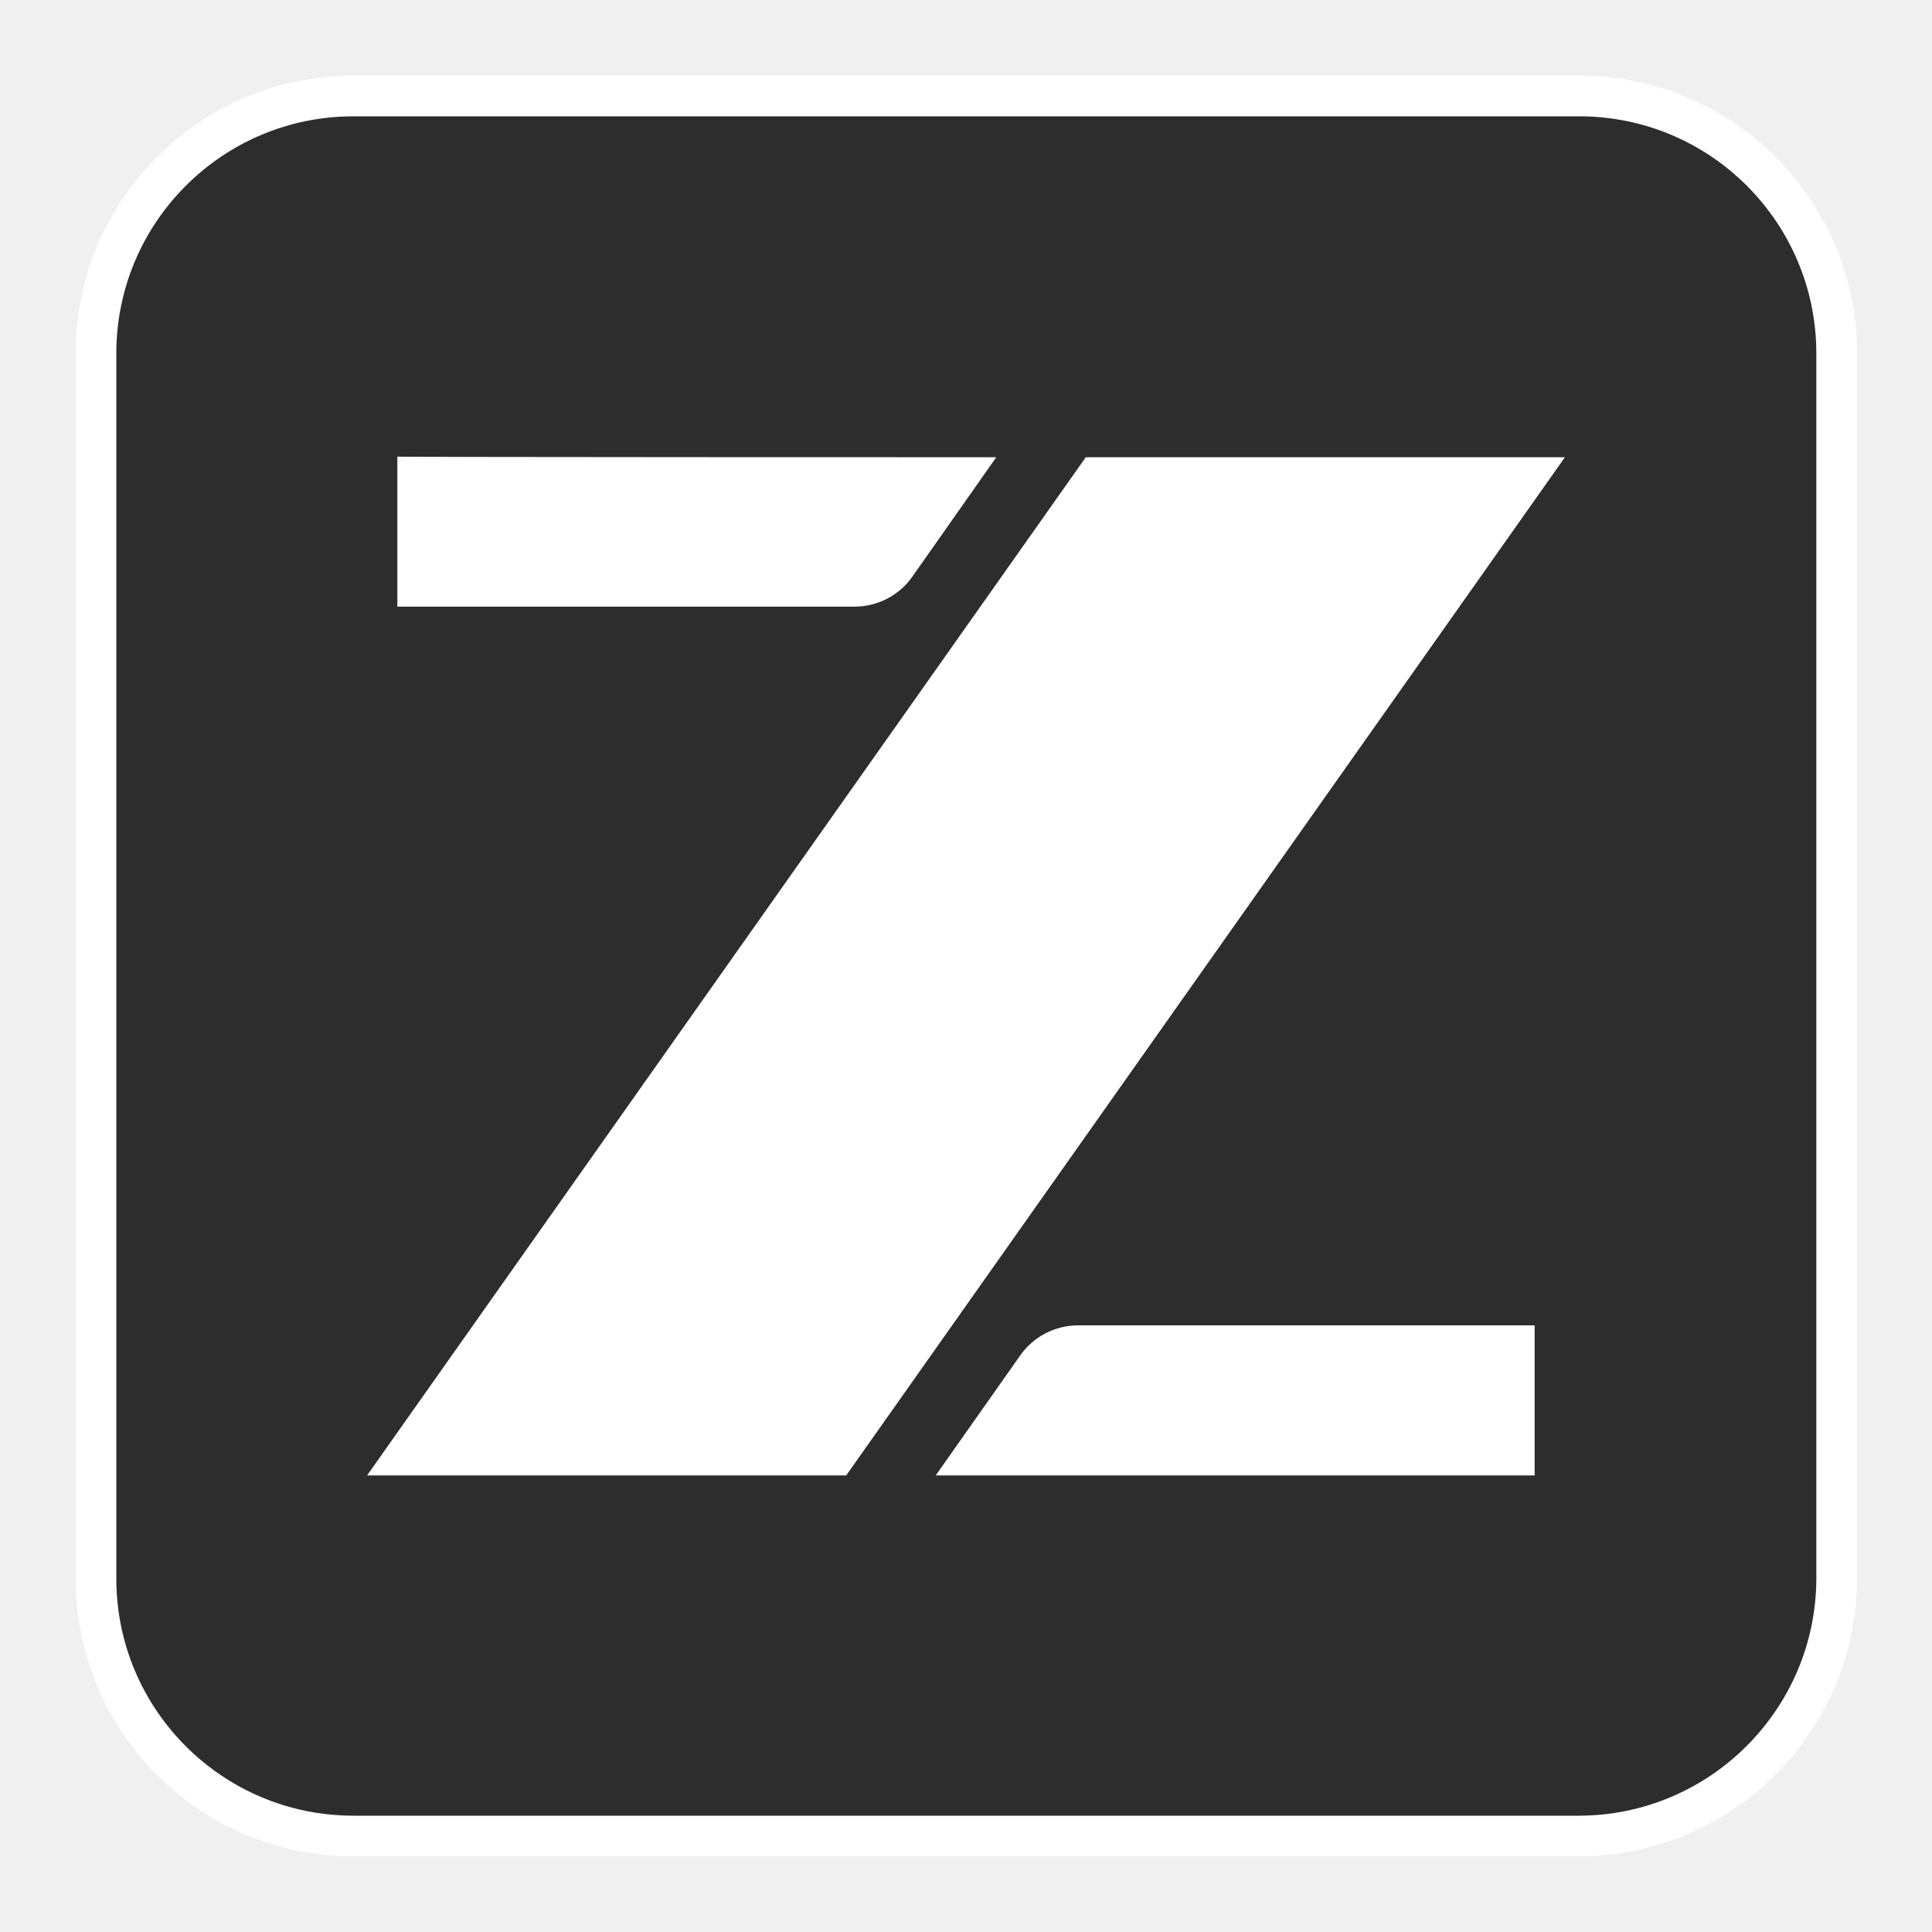
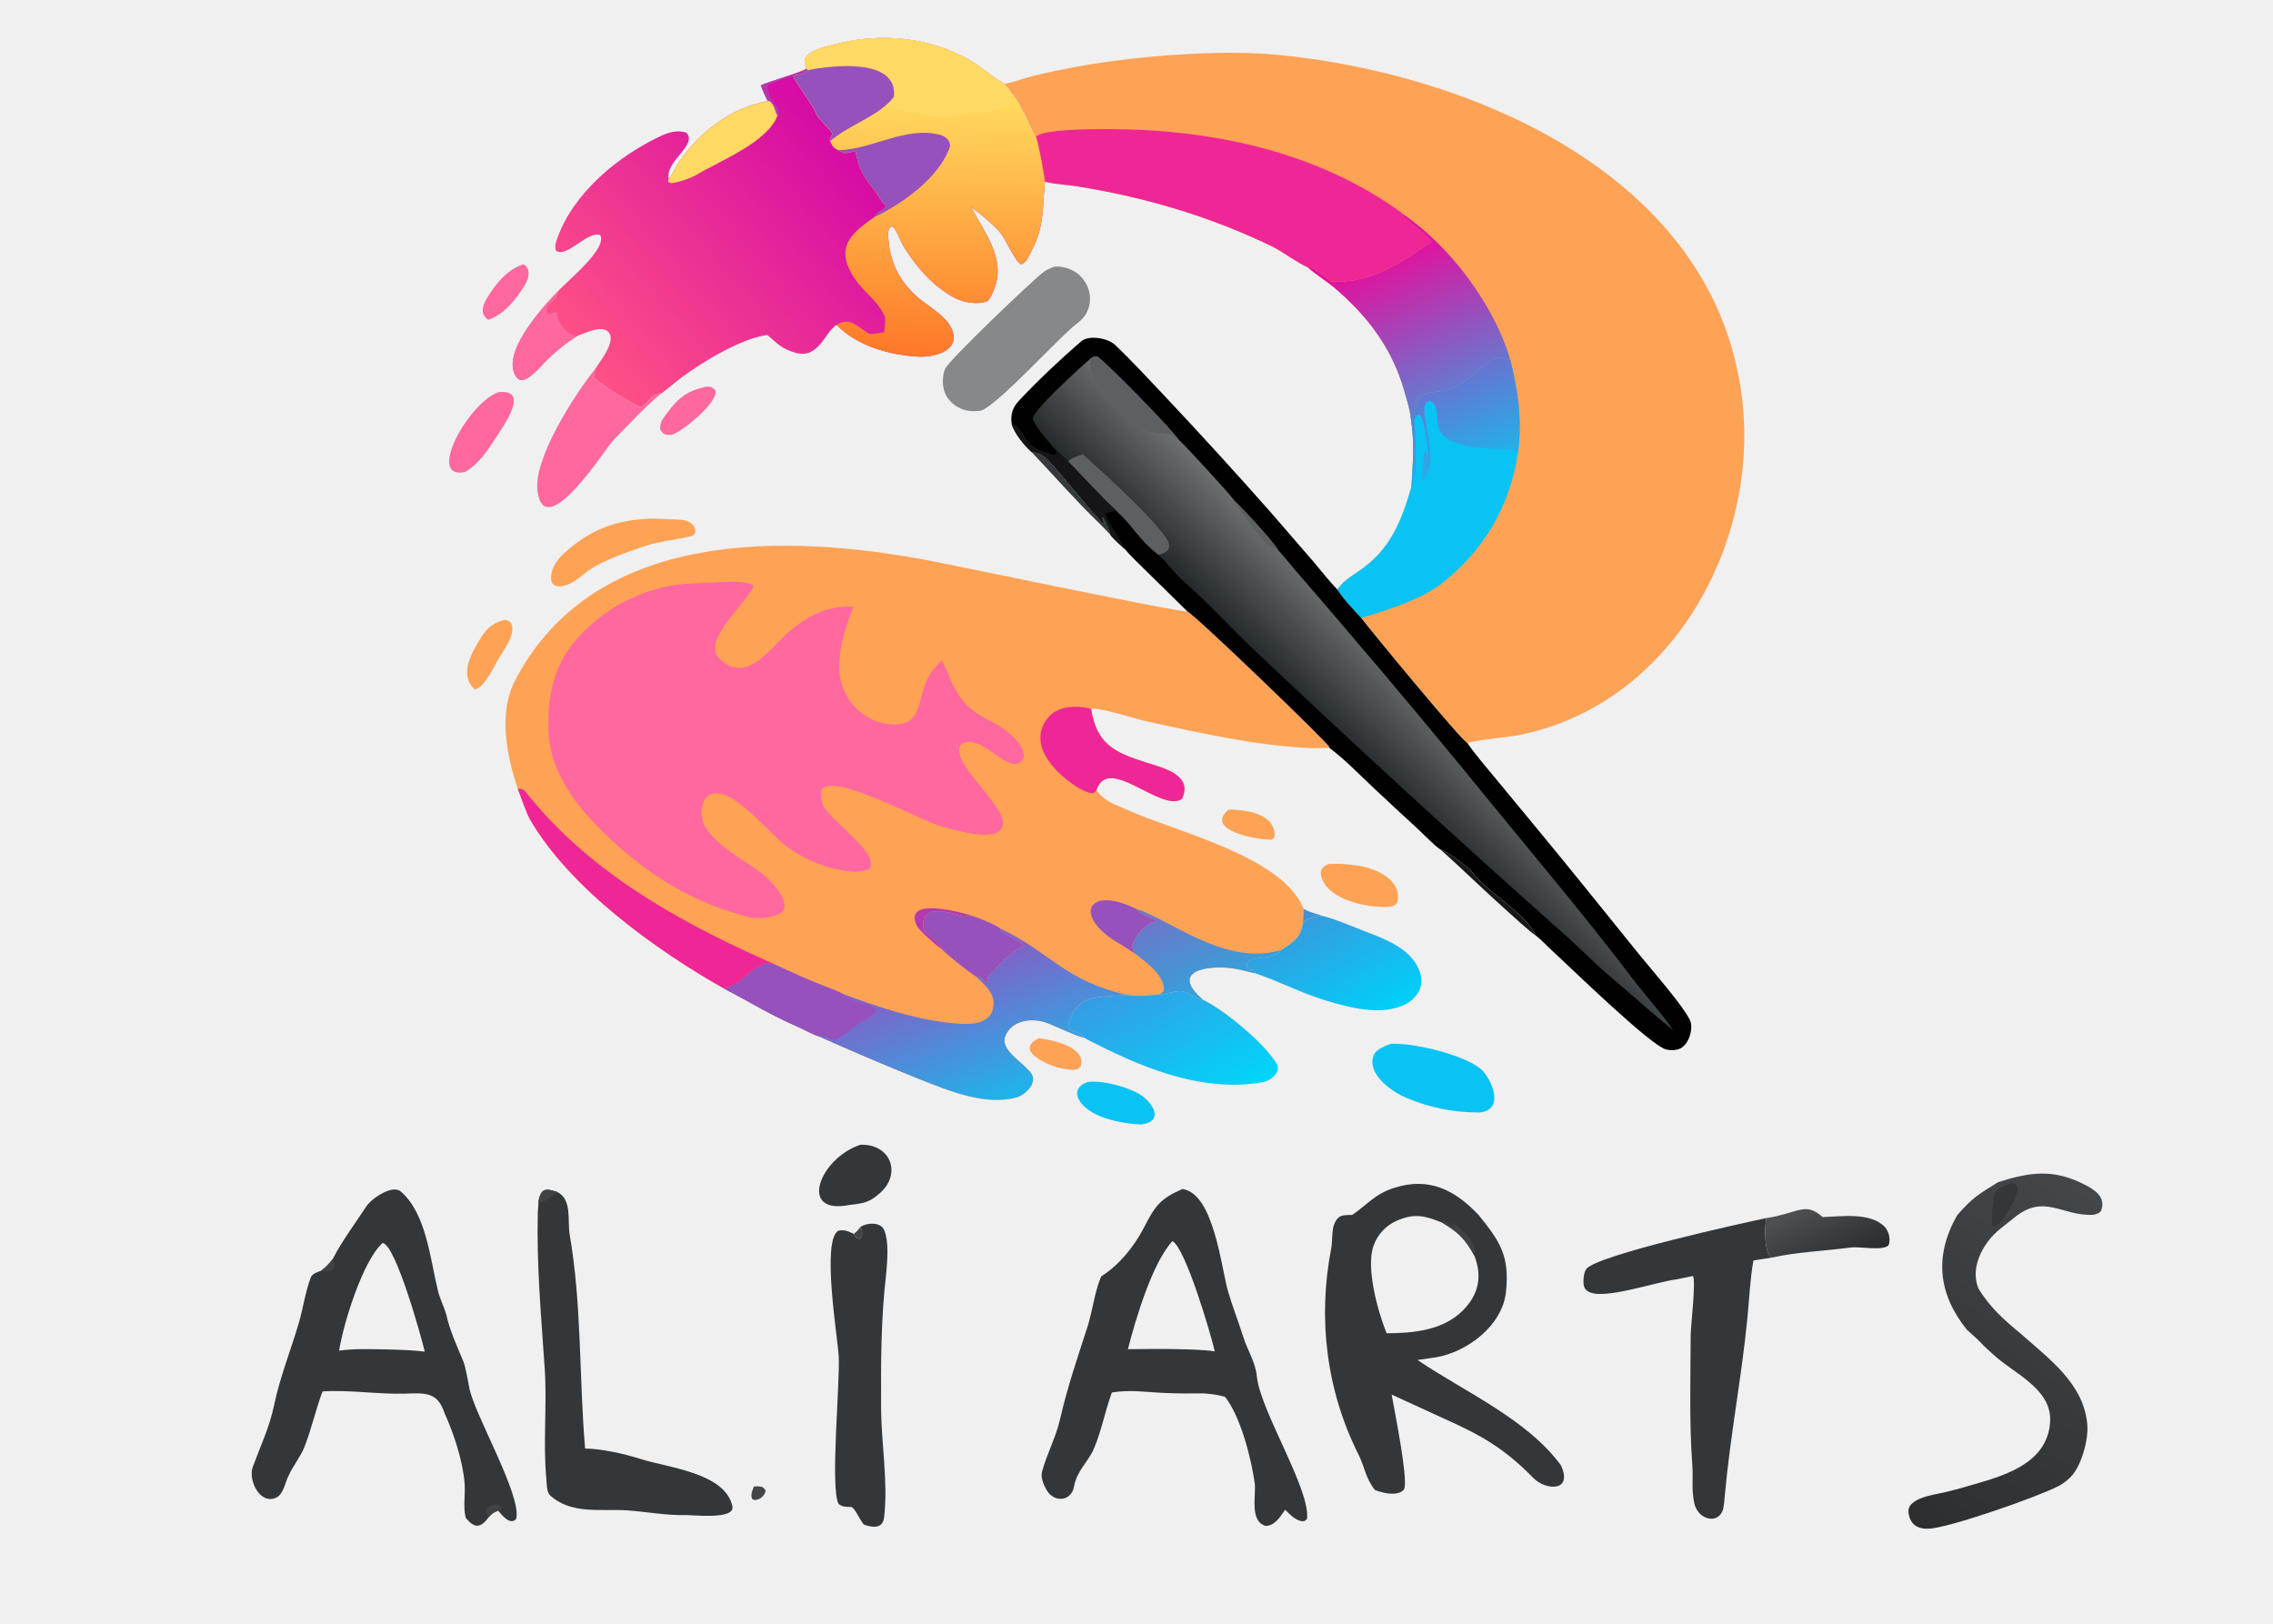
- <svg xmlns="http://www.w3.org/2000/svg" version="1.1" x="0px" y="0px" viewBox="0 0 30 30" style="enable-background:new 0 0 30 30;" xml:space="preserve">
-   <defs>
-     <style type="text/css">
-     .st194{fill:#2D2D2D;stroke:#FFFFFF;stroke-width:0.632;stroke-miterlimit:10;}
-     .st23{fill:#FFFFFF;}
- 
-     .z-breathe {
-       animation: breathe 2.5s ease-in-out infinite;
-     }
- 
-     @keyframes breathe {
-       0%, 100% { opacity: 0.7; }
-       50% { opacity: 1; }
-     }
-   </style>
-   </defs>
-   <g>
-     <path class="st194" d="M24.51,28.51H5.49c-2.21,0-4-1.79-4-4V5.49c0-2.21,1.79-4,4-4h19.03c2.21,0,4,1.79,4,4v19.03     C28.51,26.72,26.72,28.51,24.51,28.51z" />
-     <g class="z-breathe">
-       <path class="st23" d="M15.47,7.1l-1.3,1.85c-0.2,0.29-0.54,0.47-0.9,0.47h-7.1V7.09C6.16,7.1,15.47,7.1,15.47,7.1z" />
-       <polygon class="st23" points="24.3,7.1 13.14,22.91 5.7,22.91 16.86,7.1" />
-       <path class="st23" d="M14.53,22.91l1.31-1.86c0.2-0.29,0.54-0.47,0.9-0.47h7.09v2.33H14.53z" />
+ <svg xmlns="http://www.w3.org/2000/svg" id="svg" version="1.1" viewBox="0 0 300 214.213" width="300" height="214.213">
+   <svg>
+     <defs>
+       <clipPath id="clip-1">
+         <rect x="0" y="0" transform="scale(0.14648,0.14652)" width="2048" height="1462" fill="none" />
+       </clipPath>
+       <linearGradient x1="132.674" y1="144.977" x2="126.353" y2="128.029" gradientUnits="userSpaceOnUse" id="color-1">
+         <stop offset="0" stop-color="#1eb4ea" />
+         <stop offset="1" stop-color="#7f63c8" />
+       </linearGradient>
+       <linearGradient x1="159.149" y1="130.375" x2="154.985" y2="120.377" gradientUnits="userSpaceOnUse" id="color-2">
+         <stop offset="0" stop-color="#379fda" />
+         <stop offset="1" stop-color="#6b78c9" />
+       </linearGradient>
+       <linearGradient x1="192.611" y1="49.18" x2="196.994" y2="60.302" gradientUnits="userSpaceOnUse" id="color-3">
+         <stop offset="0" stop-color="#6972cf" />
+         <stop offset="1" stop-color="#23b0ea" />
+       </linearGradient>
+       <linearGradient x1="183.667" y1="33.72" x2="191.399" y2="51.166" gradientUnits="userSpaceOnUse" id="color-4">
+         <stop offset="0" stop-color="#e2119e" />
+         <stop offset="1" stop-color="#6778d0" />
+       </linearGradient>
+       <linearGradient x1="78.38" y1="49.951" x2="113.347" y2="20.032" gradientUnits="userSpaceOnUse" id="color-5">
+         <stop offset="0" stop-color="#ff5185" />
+         <stop offset="1" stop-color="#d50aa6" />
+       </linearGradient>
+       <linearGradient x1="123.435" y1="46.785" x2="124.025" y2="12.871" gradientUnits="userSpaceOnUse" id="color-6">
+         <stop offset="0" stop-color="#fe7829" />
+         <stop offset="1" stop-color="#ffdb5e" />
+       </linearGradient>
+       <linearGradient x1="176.32" y1="96.696" x2="184.963" y2="88.186" gradientUnits="userSpaceOnUse" id="color-7">
+         <stop offset="0" stop-color="#262b2e" />
+         <stop offset="1" stop-color="#6c6f6f" />
+       </linearGradient>
+       <linearGradient x1="251.001" y1="199.755" x2="278.357" y2="158.757" gradientUnits="userSpaceOnUse" id="color-8">
+         <stop offset="0" stop-color="#2c2e2f" />
+         <stop offset="1" stop-color="#44474a" />
+       </linearGradient>
+       <linearGradient x1="149.377" y1="128.638" x2="159.318" y2="146.562" gradientUnits="userSpaceOnUse" id="color-9">
+         <stop offset="0" stop-color="#379be2" />
+         <stop offset="1" stop-color="#00d5fa" />
+       </linearGradient>
+       <linearGradient x1="172.312" y1="121.294" x2="179.708" y2="135.213" gradientUnits="userSpaceOnUse" id="color-10">
+         <stop offset="0" stop-color="#369cde" />
+         <stop offset="1" stop-color="#00cff9" />
+       </linearGradient>
+       <linearGradient x1="242.681" y1="167.145" x2="238.506" y2="158.418" gradientUnits="userSpaceOnUse" id="color-11">
+         <stop offset="0" stop-color="#292d30" />
+         <stop offset="1" stop-color="#505253" />
+       </linearGradient>
+     </defs>
+     <g clip-path="url(#clip-1)" fill="none" fill-rule="nonzero" stroke="none" stroke-width="1" stroke-linecap="butt" stroke-linejoin="miter" stroke-miterlimit="10" stroke-dasharray="" stroke-dashoffset="0" font-family="none" font-weight="none" font-size="none" text-anchor="none" style="mix-blend-mode: normal">
+       <path d="M68.337,104.087c-1.478,-4.412 -2.614,-10.016 -0.294,-14.413c10.531,-19.962 35.686,-19.293 54.82,-15.655c3.089,0.587 33.254,6.912 33.842,6.663c1.173,0.597 18.524,17.318 18.725,17.874c0.018,0.05 0.031,0.101 0.047,0.152c-0.877,-0.025 -1.761,0.065 -2.654,0.019c-7.291,-0.372 -14.269,-1.962 -21.369,-3.501c-1.519,-0.329 -6.147,-1.859 -7.45,-1.687c0.734,4.634 3.021,5.743 7.221,7.076c2.278,0.723 6.29,1.633 4.771,4.821c-2.77,1.873 -9.721,-5.965 -11.286,-1.145c1.242,1.607 2.418,1.829 4.164,2.623c6.324,2.874 20.408,6.061 23.172,13.014c-0.023,0.603 -0.067,1.3 -0.066,1.895c-0.365,1.805 -0.959,2.272 -2.503,3.303c-0.126,0.084 -0.253,0.167 -0.382,0.247c-1.311,1.623 -4.365,0.464 -4.564,2.056c0.71,1.025 0.999,0.192 1.132,1.012c-0.861,-0.185 -1.676,-0.418 -2.555,-0.58c-3.079,-0.567 -9.104,0.009 -4.302,4.094c-1.005,-0.039 -1.997,-1.23 -3.114,-1.16c-0.923,0.057 -1.724,0.364 -2.663,0.426c-1.963,0.164 -2.259,0.303 -4.327,0.068c-3.637,0.412 -6.618,-0.356 -7.738,4.114c-0.149,0.594 1.718,0.827 2.006,1.381l-0.004,0.116c-0.681,-0.05 -3.667,-1.503 -4.887,-1.935c-1.896,-0.672 -4.61,-0.357 -5.41,1.836c-0.696,1.908 2.751,3.616 3.532,5.021c0.647,1.164 -0.866,2.636 -1.95,2.983c-4.227,1.179 -9.028,-0.87 -12.889,-2.382c-4.465,-1.796 -8.895,-3.678 -13.287,-5.646c-0.889,-0.299 -2.134,-1 -3.032,-1.387c-3.276,-1.411 -6.211,-3.238 -9.357,-4.859c-9.019,-5.081 -20.477,-13.273 -25.779,-22.47c-0.378,-0.655 -1.257,-3.126 -1.569,-3.974z" fill="#fea256" />
+       <path d="M128.868,128.91l0.135,-0.136c0.441,0.146 0.842,0.602 1.199,0.938l0.165,-0.059l0.015,-0.698c0.615,-0.874 3.766,-4.089 4.825,-4.045c-0.139,-0.516 -2.589,-1.59 -3.203,-2.145l0.027,-0.224c6.604,3.13 8.43,6.862 16.669,8.745c-3.637,0.412 -6.618,-0.356 -7.738,4.114c-0.149,0.594 1.718,0.827 2.006,1.381l-0.004,0.116c-0.681,-0.05 -3.667,-1.503 -4.887,-1.935c-1.896,-0.672 -4.61,-0.357 -5.41,1.836c-0.696,1.908 2.751,3.616 3.532,5.021c0.647,1.164 -0.866,2.636 -1.95,2.983c-4.227,1.179 -9.028,-0.87 -12.889,-2.382c-4.465,-1.796 -8.895,-3.678 -13.287,-5.646c-0.889,-0.299 -2.134,-1 -3.032,-1.387c-3.276,-1.411 -6.211,-3.238 -9.357,-4.859c0.289,-0.293 0.156,-0.236 0.555,-0.338c1.382,-0.352 2.529,-2.003 3.978,-2.716l0.1,-0.049c0.759,-0.373 0.974,-0.321 1.808,-0.203c2.275,1.071 4.519,2.093 6.87,2.992c0.739,0.283 1.646,0.619 2.332,0.995c4.932,1.813 10.021,3.541 15.305,3.891c1.952,0.129 4.46,-0.059 4.514,-2.677c0.03,-1.465 -1.301,-2.57 -2.281,-3.516z" fill="url(#color-1)" />
+       <path d="M95.685,130.53c0.289,-0.293 0.156,-0.236 0.555,-0.338c1.382,-0.352 2.529,-2.003 3.978,-2.716l0.1,-0.049c0.759,-0.373 0.974,-0.321 1.808,-0.203c2.275,1.071 4.519,2.093 6.87,2.992c0.739,0.283 1.646,0.619 2.332,0.995c0.559,1.076 3.113,1.125 4.234,1.87l0.139,0.306c-0.306,0.715 -1.462,1.117 -2.115,1.526c-1.131,0.71 -2.232,1.844 -3.43,2.388c-0.925,-0.269 -1.328,-0.779 -2.084,-0.526c-0.889,-0.299 -2.134,-1 -3.032,-1.387c-3.276,-1.411 -6.211,-3.238 -9.357,-4.859z" fill="#9751bc" />
+       <path d="M68.337,104.087c0.561,0.025 0.773,0.076 1.133,0.531c7.958,10.033 19.147,16.48 30.637,21.686c0.656,0.297 1.384,0.593 2.019,0.921c-0.835,-0.118 -1.05,-0.17 -1.808,0.203l-0.1,0.049c-1.449,0.712 -2.596,2.363 -3.978,2.716c-0.399,0.102 -0.266,0.045 -0.555,0.338c-9.019,-5.081 -20.477,-13.273 -25.779,-22.47c-0.378,-0.655 -1.257,-3.126 -1.569,-3.974z" fill="#ef2695" />
+       <path d="M144.708,104.29l-0.342,0.355c-0.55,0.139 -1.536,-0.38 -2.013,-0.667c-2.81,-1.698 -6.688,-5.434 -4.281,-8.943c1.339,-1.951 3.848,-1.979 5.93,-1.498c0.734,4.634 3.021,5.743 7.221,7.076c2.278,0.723 6.29,1.633 4.771,4.821c-2.77,1.873 -9.721,-5.965 -11.286,-1.145z" fill="#ef2695" />
+       <path d="M149.944,119.939l0.168,0.054c1.279,0.417 2.996,1.344 4.217,1.981c4.494,2.342 9.568,4.981 14.763,3.399c-1.311,1.623 -4.365,0.464 -4.564,2.056c0.71,1.025 0.999,0.192 1.132,1.012c-0.861,-0.185 -1.676,-0.418 -2.555,-0.58c-3.079,-0.567 -9.104,0.009 -4.302,4.094c-1.005,-0.039 -1.997,-1.23 -3.114,-1.16c-0.923,0.057 -1.724,0.364 -2.663,0.426c0.325,-0.168 0.309,-0.156 0.558,-0.423c0.354,-1.909 -2.438,-3.957 -3.791,-4.949c-0.431,-0.953 -0.467,-1.103 0.051,-2.009c0.688,-1.207 1.513,-1.89 2.791,-2.333c-0.763,-0.365 -2.323,-0.936 -2.691,-1.566z" fill="url(#color-2)" />
+       <path d="M124.323,125.277c-0.254,-0.976 -1.674,-1.528 -2.422,-2.558c-0.72,-4.45 4.888,-1.432 6.505,-1.811c0.687,0.179 3.185,1.219 3.624,1.635l-0.027,0.224c0.613,0.555 3.064,1.629 3.203,2.145c-1.058,-0.045 -4.21,3.171 -4.825,4.045l-0.015,0.698l-0.165,0.059c-0.357,-0.336 -0.758,-0.792 -1.199,-0.938l-0.135,0.136c-0.915,-0.56 -3.813,-2.843 -4.545,-3.634z" fill="#9751bc" />
+       <path d="M149.793,125.848c-0.669,-0.425 -1.512,-1.018 -2.172,-1.4c-5.996,-3.466 -4.198,-7.708 2.323,-4.509c0.368,0.63 1.928,1.201 2.691,1.566c-1.277,0.444 -2.102,1.126 -2.791,2.333c-0.519,0.906 -0.482,1.056 -0.051,2.009z" fill="#9751bc" />
+       <path d="M124.323,125.277c-0.686,-0.443 -3.018,-2.493 -3.306,-3.086c-1.96,-4.038 6.356,-1.673 7.389,-1.283c-1.617,0.379 -7.225,-2.639 -6.505,1.811c0.748,1.03 2.168,1.582 2.422,2.558z" fill="#b438b0" />
+       <path d="M94.573,76.859c1.092,-0.082 4.097,-0.251 4.854,0.41c-0.033,1.454 -6.898,7.131 -4.594,9.522c3.727,3.868 6.957,-1.525 9.594,-3.678c2.391,-1.952 5.035,-3.26 8.188,-3.02c-0.998,2.768 -1.725,4.551 -1.848,7.671c-0.162,4.131 3.008,7.759 7.212,7.838c3.711,0.069 3.138,-3.163 4.274,-5.672c0.556,-1.229 1.129,-1.824 2.078,-2.803c1.894,4.115 2.102,5.924 6.588,8.14c1.523,0.752 4.281,2.706 4.223,4.636c-1.523,3.379 -5.674,-3.704 -8.365,-1.599c-1.425,2.318 5.81,7.847 5.614,10.462c-0.338,2.729 -6.378,0.713 -7.907,0.361c-2.537,-0.584 -13.959,-6.98 -15.952,-5.07c-0.354,0.703 -0.12,1.446 0.062,2.19c1.142,2.219 7.65,6.425 6.14,8.421c-1.07,0.537 -2.553,0.372 -3.696,0.175c-2.698,-0.489 -5.239,-1.618 -7.411,-3.291c-2.432,-1.852 -7.926,-9.029 -10.522,-6.226c-2.616,4.668 5.127,7.916 7.827,10.24c1.238,1.066 4.313,4.485 1.381,5.249c-1.151,0.341 -2.458,0.48 -3.64,0.177c-6.714,-1.72 -12.35,-5.029 -17.473,-9.679c-4.406,-3.998 -8.677,-8.868 -8.818,-15.153c-0.102,-4.556 0.791,-8.604 3.921,-12.022c3.362,-3.725 7.902,-6.179 12.859,-6.952c1.432,-0.209 3.902,-0.26 5.411,-0.328z" fill="#fe689f" />
+       <path d="M132.593,11.073l0.149,-0.028c1.003,-0.195 2.619,-0.793 3.84,-1.086c3.31,-0.789 6.657,-1.413 10.03,-1.87c6.507,-0.901 15.378,-1.48 21.907,-0.862c24.974,2.363 56.123,15.253 61.033,42.904c3.7,20.071 -8.336,42.886 -29.237,46.906c-1.308,0.249 -5.815,0.664 -6.628,1.031c-0.721,-0.225 -12.664,-14.722 -14.035,-16.519c-1.053,-1.129 -2.326,-2.456 -3.148,-3.748c0.889,-1.312 2.194,-1.928 3.464,-2.875c3.712,-2.768 5.087,-6.422 6.324,-10.696c0.207,-3.434 0.431,-5.802 -0.126,-9.311c-0.125,-0.99 -0.536,-2.298 -0.807,-3.261c-1.575,-5.608 -4.793,-9.883 -9.174,-13.626c-1.132,-0.968 -2.413,-1.712 -3.516,-2.683l-0.127,-0.114c-0.935,-0.316 -3.381,-2.093 -4.516,-2.648c-8.153,-3.983 -16.894,-6.566 -25.847,-7.995c-1.407,-0.225 -2.789,-0.256 -4.111,-0.577l-0.151,-0.038c-0.138,-1.107 -0.841,-5.095 -1.193,-5.937c-0.879,-1.707 -2.04,-4.645 -3.37,-6.026c-0.124,-0.24 -0.562,-0.711 -0.76,-0.94z" fill="#fea256" />
+       <path d="M136.723,18.04c0.982,-0.961 6.97,-1.001 9.434,-0.999c13.65,0.008 27.556,2.873 38.813,11.022c0.029,0.044 0.059,0.088 0.088,0.132l-0.06,0.244c1.271,1.063 2.903,2.264 3.973,3.47c-4.15,2.716 -7.942,5.568 -13.293,5.234c-0.841,-0.634 -2.183,-1.871 -3.136,-1.909c-0.935,-0.316 -3.381,-2.093 -4.516,-2.648c-8.153,-3.983 -16.894,-6.566 -25.847,-7.995c-1.407,-0.225 -2.789,-0.256 -4.111,-0.577l-0.151,-0.038c-0.138,-1.107 -0.841,-5.095 -1.193,-5.937z" fill="#ef2695" />
+       <path d="M186.166,54.918c0.687,-0.639 0.882,-1.586 1.116,-2.465c1.223,-0.941 2.628,-0.558 4.299,-1.163c2.285,-0.827 4.673,-4.132 6.712,-4.123c0.425,0.224 0.448,0.232 0.93,0.311l0.113,0.018c0.995,4.072 1.57,7.88 1.037,12.099c-1.028,7.053 -4.34,12.846 -9.98,17.33c-2.728,2.169 -7.443,3.657 -10.742,4.624c-1.053,-1.129 -2.326,-2.456 -3.148,-3.748c0.889,-1.312 2.194,-1.928 3.464,-2.875c3.712,-2.768 5.087,-6.422 6.324,-10.696c0.207,-3.434 0.431,-5.802 -0.126,-9.311z" fill="#08c3f4" />
+       <path d="M186.166,54.918c0.687,-0.639 0.882,-1.586 1.116,-2.465c1.223,-0.941 2.628,-0.558 4.299,-1.163c2.285,-0.827 4.673,-4.132 6.712,-4.123c0.425,0.224 0.448,0.232 0.93,0.311l0.113,0.018c0.995,4.072 1.57,7.88 1.037,12.099c-2.675,-0.684 -8.062,0.103 -10.122,-2.409c-1.011,-1.23 0.004,-3.69 -1.521,-4.284c-0.516,0.205 -0.333,0.078 -0.671,0.53c-0.488,2.1 2.172,7.825 -0.46,10.153c0.091,-1.288 0.308,-2.492 0.391,-3.905l0.146,-0.121l0.261,0.473l0.07,0.018c0.098,-0.66 -0.476,-4.431 -0.957,-5.176l-0.309,-0.148c-0.328,0.199 -0.366,0.317 -0.564,0.641c0.154,1.515 0.582,7.934 -0.347,8.863c0.207,-3.434 0.431,-5.802 -0.126,-9.311z" fill="url(#color-3)" />
+       <path d="M188.971,31.909c-1.069,-1.207 -2.701,-2.408 -3.973,-3.47l0.06,-0.244c6.255,4.166 12.177,12.039 14.278,19.301l-0.113,-0.018c-0.482,-0.079 -0.505,-0.087 -0.93,-0.311c-2.039,-0.009 -4.427,3.296 -6.712,4.123c-1.671,0.604 -3.076,0.221 -4.299,1.163c-0.234,0.879 -0.429,1.826 -1.116,2.465c-0.125,-0.99 -0.536,-2.298 -0.807,-3.261c-1.575,-5.608 -4.793,-9.883 -9.174,-13.626c-1.132,-0.968 -2.413,-1.712 -3.516,-2.683l-0.127,-0.114c0.954,0.037 2.295,1.274 3.136,1.909c5.351,0.334 9.144,-2.518 13.293,-5.234z" fill="url(#color-4)" />
+       <path d="M106.436,9.054c-0.167,-0.541 -0.308,-0.797 -0.168,-1.339c0.761,-1.223 2.779,-1.572 4.098,-1.914c5.928,-1.535 12.512,-0.893 17.817,2.252c1.576,0.934 2.591,2.015 4.41,3.02c0.198,0.229 0.636,0.701 0.76,0.94c1.33,1.381 2.491,4.32 3.37,6.026c0.352,0.842 1.055,4.83 1.193,5.937l-0.01,0.095c-0.31,3.25 -0.08,5.873 -1.723,8.927c-0.343,0.638 -0.655,1.609 -1.379,1.884c-0.782,-0.251 -2.082,-3.377 -2.801,-4.2c-1.059,-1.212 -2.537,-2.401 -3.814,-3.367c1.705,3.4 4.487,6.667 3.123,10.542c-0.186,0.528 -0.651,1.787 -1.152,1.949c-1.211,0.392 -2.867,0.123 -3.947,-0.403c-2.803,-1.366 -5.147,-4.008 -6.789,-6.617c-0.462,-0.735 -0.796,-1.665 -1.23,-2.417c-0.207,-0.359 -0.269,-0.399 -0.58,-0.499c-0.352,0.378 -0.426,0.62 -0.388,1.217c0.134,3.233 1.306,5.801 3.706,7.987c1.593,1.451 4.797,2.982 4.933,5.351c0.123,2.147 -3.05,2.724 -4.566,2.646c-3.885,-0.199 -8.116,-1.391 -10.882,-4.192c-1.536,0.906 -2.337,4.483 -5.319,3.704c-1.826,-0.477 -2.444,-1.2 -3.819,-2.378c-3.471,0.466 -8.448,3.495 -11.267,5.563c-0.624,0.458 -2.325,1.898 -2.739,2.156c-1.257,-0.052 -1.575,1.206 -2.65,1.826c-0.766,-0.12 -5.746,-3.27 -6.297,-3.968l0.266,-1.146c0.602,-0.902 2.403,-3.224 1.939,-4.436c-0.618,-1.615 -3.288,-0.236 -4.354,0.135c-1.494,0.951 -2.877,2.064 -4.126,3.32c-0.828,0.832 -2.881,3.408 -3.844,2.168c-2.395,-3.085 3.75,-9.67 5.453,-11.384c1.183,-1.359 6.525,-5.596 5.565,-7.416c-1.737,-0.577 -4.337,3.029 -5.838,2.084c-0.235,-0.519 -0.002,-1.207 0.187,-1.726c2.194,-6.023 8.085,-10.861 13.767,-13.494c0.979,-0.454 2.206,-0.75 3.238,-0.377c1.58,1.585 -2.838,3.781 -2.32,6.097c0.561,-0.632 0.912,-1.625 1.419,-2.336c2.86,-4.016 6.769,-7.036 11.664,-7.926c-0.42,-0.798 -0.606,-1.236 -0.921,-2.084c1.113,-0.531 5.605,-1.771 6.017,-2.203z" fill="url(#color-5)" />
+       <path d="M106.436,9.054c-0.167,-0.541 -0.308,-0.797 -0.168,-1.339c0.761,-1.223 2.779,-1.572 4.098,-1.914c5.928,-1.535 12.512,-0.893 17.817,2.252c1.576,0.934 2.591,2.015 4.41,3.02c0.198,0.229 0.636,0.701 0.76,0.94c1.33,1.381 2.491,4.32 3.37,6.026c0.352,0.842 1.055,4.83 1.193,5.937l-0.01,0.095c-0.31,3.25 -0.08,5.873 -1.723,8.927c-0.343,0.638 -0.655,1.609 -1.379,1.884c-0.782,-0.251 -2.082,-3.377 -2.801,-4.2c-1.059,-1.212 -2.537,-2.401 -3.814,-3.367c1.705,3.4 4.487,6.667 3.123,10.542c-0.186,0.528 -0.651,1.787 -1.152,1.949c-1.211,0.392 -2.867,0.123 -3.947,-0.403c-2.803,-1.366 -5.147,-4.008 -6.789,-6.617c-0.462,-0.735 -0.796,-1.665 -1.23,-2.417c-0.207,-0.359 -0.269,-0.399 -0.58,-0.499c-0.352,0.378 -0.426,0.62 -0.388,1.217c0.134,3.233 1.306,5.801 3.706,7.987c1.593,1.451 4.797,2.982 4.933,5.351c0.123,2.147 -3.05,2.724 -4.566,2.646c-3.885,-0.199 -8.116,-1.391 -10.882,-4.192c1.839,-1.13 2.684,0.247 4.319,1.198c0.585,-0.025 1.36,-0.132 1.96,-0.199c0.046,-0.38 0.211,-1.638 0.117,-1.97c-0.667,-1.922 -2.631,-3.196 -3.832,-4.901c-2.81,-3.989 -1.097,-5.956 2.408,-8.345c0.514,-0.963 1.429,-0.813 1.538,-1.532c-0.818,-0.63 -0.85,-1.205 -1.427,-1.905c-1.594,-1.936 -2.08,-2.86 -2.615,-5.293c-0.255,0.074 -0.512,0.143 -0.77,0.207c-0.77,0.184 -0.875,0.039 -1.467,-0.317c-0.653,-0.273 -0.804,-0.586 -1.086,-1.195c-0.066,-0.384 0.134,-0.596 0.351,-0.938c-0.524,-0.895 -1.936,-1.996 -2.222,-2.782c-0.38,-1.045 -2.812,-4.178 -3.009,-4.892c0.889,-0.284 1.405,-0.181 1.909,-0.747z" fill="url(#color-6)" />
+       <path d="M106.436,9.054c-0.167,-0.541 -0.308,-0.797 -0.168,-1.339c0.761,-1.223 2.779,-1.572 4.098,-1.914c5.928,-1.535 12.512,-0.893 17.817,2.252c1.576,0.934 2.591,2.015 4.41,3.02c0.198,0.229 0.636,0.701 0.76,0.94c0.157,0.466 0.357,0.819 0.058,1.291c-1.016,1.603 -4.145,1.453 -5.785,1.642c-1.29,0.149 -2.09,0.404 -3.333,0.564c-2.042,-0.191 -4.871,-0.865 -6.877,-1.307l0.002,-0.268l0.09,-0.077c0.267,-0.231 0.362,-0.285 0.526,-0.605l-0.049,-0.486c-1.934,2.562 -5.666,3.544 -8.426,5.857c-0.066,-0.384 0.134,-0.596 0.351,-0.938c-0.524,-0.895 -1.936,-1.996 -2.222,-2.782c-0.38,-1.045 -2.812,-4.178 -3.009,-4.892c0.889,-0.284 1.405,-0.181 1.909,-0.747z" fill="#fed964" />
+       <path d="M106.589,9.266c3.09,-0.628 11.935,-1.721 11.398,3.502c-1.934,2.562 -5.666,3.544 -8.426,5.857c-0.066,-0.384 0.134,-0.596 0.351,-0.938c-0.524,-0.895 -1.936,-1.996 -2.222,-2.782c-0.38,-1.045 -2.812,-4.178 -3.009,-4.892c0.889,-0.284 1.405,-0.181 1.909,-0.747z" fill="#9751bc" />
+       <path d="M110.646,19.819c4.453,-0.067 9.041,-3.297 13.575,-1.978c0.556,0.162 1.264,0.751 1.165,1.48c-1.328,4.058 -6.308,7.599 -9.999,9.338c0.514,-0.963 1.429,-0.813 1.538,-1.532c-0.818,-0.63 -0.85,-1.205 -1.427,-1.905c-1.594,-1.936 -2.08,-2.86 -2.615,-5.293c-0.255,0.074 -0.512,0.143 -0.77,0.207c-0.77,0.184 -0.875,0.039 -1.467,-0.317z" fill="#9751bc" />
+       <path d="M101.34,13.341l0.172,-0.051c0.865,0.575 0.75,1.496 1.113,1.936c-1.26,3.533 -7.618,5.991 -10.751,7.873c-0.727,0.437 -2.471,1.035 -3.329,1.069l-0.334,-0.144c-0.017,-0.273 -0.056,-0.208 0.047,-0.421c0.561,-0.632 0.912,-1.625 1.419,-2.336c2.86,-4.016 6.769,-7.036 11.664,-7.926z" fill="#fed964" />
+       <path d="M73.659,38.435c-0.092,1.57 -1.926,1.405 -1.426,3.011c0.816,0.04 0.754,-0.405 1.277,-0.139c0.03,1.212 1.437,3.076 2.666,3.025c-1.494,0.951 -2.877,2.064 -4.126,3.32c-0.828,0.832 -2.881,3.408 -3.844,2.168c-2.395,-3.085 3.75,-9.67 5.453,-11.384z" fill="#fe689f" />
+       <path d="M106.436,9.054l0.152,0.212c-0.505,0.566 -1.02,0.463 -1.909,0.747c-0.961,0.312 -2.496,0.757 -3.35,1.204c-0.092,2.258 1.719,2.526 1.411,3.983l-0.115,0.026c-0.363,-0.439 -0.248,-1.361 -1.113,-1.936l-0.172,0.051c-0.42,-0.798 -0.606,-1.236 -0.921,-2.084c1.113,-0.531 5.605,-1.771 6.017,-2.203z" fill="#b438b0" />
+       <path d="M133.528,55.99c-0.167,-1.246 0.077,-2.177 0.967,-3.122c2.555,-2.713 5.38,-5.384 8.2,-7.817c1.006,-0.868 3.506,-0.452 4.463,0.456c2.228,2.112 4.315,4.387 6.428,6.617c4.83,5.126 9.576,10.33 14.237,15.609l5.556,6.421c1.017,1.196 2.039,2.535 3.125,3.646c0.822,1.292 2.095,2.618 3.148,3.748c1.371,1.797 13.314,16.294 14.035,16.519l0.076,0.115c0.828,1.235 2.314,2.958 3.287,4.141l5.761,6.969c4.575,5.505 9.021,11.116 13.537,16.669c1.632,2.007 5.684,6.631 6.667,8.599c0.249,0.496 0.236,1.063 0.146,1.6c-0.123,0.748 -0.533,1.625 -1.157,2.072c-0.552,0.395 -1.45,0.42 -2.087,0.269c-2.074,-0.492 -12.829,-11.009 -15.155,-13.129c-0.666,-0.607 -1.327,-1.356 -2.045,-1.887c-1.553,-3.251 -6.233,-5.455 -8.474,-8.484c-0.442,-0.597 -3.403,-2.722 -4.084,-2.866c-0.637,-0.337 -2.543,-2.304 -3.19,-2.894c-1.92,-1.751 -3.835,-3.526 -5.726,-5.307c-1.834,-1.726 -3.757,-3.723 -5.764,-5.225c-0.016,-0.051 -0.029,-0.102 -0.047,-0.152c-0.201,-0.556 -17.552,-17.277 -18.725,-17.874l-5.448,-5.354c-0.753,-0.746 -2.128,-2.038 -2.75,-2.828c-0.598,-0.542 -1.477,-1.283 -1.941,-1.908c-0.087,-0.504 -0.685,-1.97 -1.031,-2.347l-0.079,0.112l0.263,0.652l-0.14,0.074c-2.539,-2.691 -4.514,-5.396 -6.976,-8.089c-0.726,-0.794 -1.323,-1.314 -2.413,-1.307c-0.998,-0.877 -2.249,-2.437 -2.661,-3.696z" fill="#010101" />
+       <path d="M143.923,47.324c0.538,-0.31 0.353,-0.305 0.891,-0.275c1.338,0.868 9.707,9.483 10.742,10.955c0.564,0.455 7.059,7.5 7.362,8.069c1.125,1.052 5.145,5.375 5.815,6.577c0.513,0.48 1.63,1.925 2.188,2.566c2.039,2.338 4.062,4.689 6.07,7.054c7.077,8.257 14.042,16.608 20.899,25.049c5.966,7.281 12.091,14.574 17.766,22.071c1.321,1.746 4.175,4.956 5.161,6.563c-2.736,-2.211 -5.335,-4.585 -8.032,-6.842c-2.224,-1.861 -4.229,-3.962 -6.4,-5.881c-13.8,-12.253 -27.404,-24.724 -40.809,-37.408c-3.17,-2.967 -6.17,-6.331 -9.475,-9.215c-1.1,-0.96 -2.062,-2.402 -3.205,-3.382c-2.71,-2.132 -3.154,-3.618 -5.597,-5.854c-2.427,-2.268 -4.076,-4.184 -6.351,-6.508c-0.229,-0.152 -1.609,-1.528 -1.902,-1.815c-0.688,-0.827 -2.689,-2.985 -2.741,-3.882c0.511,-1.491 6.218,-6.6 7.616,-7.844z" fill="url(#color-7)" />
+       <path d="M142.944,59.957c1.954,1.799 11.247,10.081 11.364,11.962c0.022,0.365 -0.076,0.495 -0.25,0.8c-0.497,0.32 -0.587,0.35 -1.16,0.507c-2.71,-2.132 -3.154,-3.618 -5.597,-5.854c-2.427,-2.268 -4.076,-4.184 -6.351,-6.508c0.594,-0.484 1.266,-0.663 1.995,-0.908z" fill="#5d6062" />
+       <path d="M143.923,47.324c0.538,-0.31 0.353,-0.305 0.891,-0.275c1.338,0.868 9.707,9.483 10.742,10.955c-0.502,-0.165 -0.617,-0.343 -0.995,-0.723c-0.734,-0.035 -2.127,-0.105 -2.793,-0.292c-2.741,-0.77 -8.567,-6.823 -7.845,-9.664z" fill="#5d6062" />
+       <path d="M162.918,66.073c1.125,1.052 5.145,5.375 5.815,6.577c-0.502,-0.24 -1.014,-0.439 -1.462,-0.779c-0.542,-0.413 -4.27,-5.228 -4.354,-5.798z" fill="#5d6062" />
+       <path d="M133.528,55.99c1.703,0.342 1.318,2.856 4.594,3.734c0.462,0.124 0.825,0.356 1.296,0.229c-0.015,-0.48 -0.082,-0.425 -0.37,-0.902c0.294,0.287 1.673,1.662 1.902,1.815c2.275,2.324 3.924,4.24 6.351,6.508c-0.646,0.242 -0.804,0.274 -1.476,0.385c0.614,1.446 2.569,4.334 2.683,4.741c-0.598,-0.542 -1.477,-1.283 -1.941,-1.908c-0.087,-0.504 -0.685,-1.97 -1.031,-2.347l-0.079,0.112l0.263,0.652l-0.14,0.074c-2.539,-2.691 -4.514,-5.396 -6.976,-8.089c-0.726,-0.794 -1.323,-1.314 -2.413,-1.307c-0.998,-0.877 -2.249,-2.437 -2.661,-3.696z" fill="#151517" />
+       <path d="M178.474,160.332c2.065,-1.404 2.946,-2.75 5.571,-3.581c4.605,-1.458 7.988,0.309 11.101,3.581c2.833,3.503 4.115,5.398 3.621,10.145c-0.464,4.47 -5.112,7.927 -9.182,8.636l-2.495,0.368c6.193,4.192 14.423,7.77 18.917,13.876c1.654,3.543 -1.994,3.369 -3.628,1.695c-3.809,-3.897 -6.829,-5.61 -11.675,-7.785l-7.03,-3.222c0.404,2.289 2.087,10.551 1.702,12.338c-0.042,0.198 -0.243,0.382 -0.419,0.478c-1.015,0.547 -2.483,0.142 -3.482,-0.215c-1.288,-1.634 -1.33,-3.012 -2.171,-4.686c-4.244,-8.431 -5.404,-17.952 -3.606,-27.202c0.249,-1.281 -0.091,-2.955 0.88,-4.001c0.439,-0.475 1.267,-0.399 1.896,-0.425zM194.61,165.75c-1.236,-2.271 -2.139,-3.13 -4.271,-4.399c-2.196,-0.879 -3.612,-1.294 -5.985,-0.255c-1.421,0.623 -2.524,1.802 -3.053,3.262c-1.072,2.929 0.555,8.731 1.708,11.593c3.501,0.001 7.437,-0.388 10.036,-2.98c2.121,-2.119 2.603,-4.484 1.566,-7.221z" fill="#333739" />
+       <path d="M190.339,161.351l0.06,-0.295c0.56,0.224 1.437,0.914 1.726,0.9l-0.494,-0.503l0.085,-0.089c1.417,0.992 3.195,2.438 2.895,4.385c-1.236,-2.271 -2.139,-3.13 -4.271,-4.399z" fill="#404344" />
+       <path d="M43.905,166.179c1.141,-2.278 3.056,-4.854 4.473,-7.014c0.615,-0.938 3.399,-2.932 4.551,-1.896c3.331,2.904 3.854,8.889 4.85,12.985c0.298,1.223 0.787,2.082 1.131,3.263c0.495,2.233 1.448,4.18 2.289,6.264c0.207,0.513 0.63,2.728 0.735,3.333c0.602,3.442 7.023,14.339 6.183,17.357c-0.804,0.851 -1.851,-0.492 -2.367,-1.114c-0.671,0.277 -0.752,0.319 -1.246,0.87c-1.029,1.39 -1.849,1.575 -3.045,0.053c-0.347,-1.42 -0.027,-3.144 -0.139,-4.536c-0.237,-2.935 -1.423,-6.571 -2.636,-9.221c-0.922,-2.816 -2.459,-2.689 -5.162,-2.607c-3.621,0.11 -7.376,-0.522 -10.951,-0.289c-0.882,2.309 -1.49,5.096 -2.424,7.41c-0.475,1.177 -1.477,2.44 -2.041,3.672c-0.47,0.884 -0.673,2.506 -1.667,2.939c-2.128,0.983 -3.714,-2.321 -3.08,-4.047c1.024,-2.784 2.219,-5.254 2.829,-8.199c0.763,-3.686 2.206,-7.234 3.26,-10.84c0.573,-1.962 0.844,-4.059 1.57,-5.969c0.201,-0.523 0.879,-0.721 1.354,-0.889c0.752,-0.585 0.924,-0.781 1.532,-1.525zM44.759,178.244c1.942,-0.28 4.141,-0.196 6.108,-0.163c1.737,0.045 3.468,0.081 5.196,0.292c-0.459,-1.931 -3.826,-14.095 -5.562,-14.334c-2.612,2.299 -5.199,10.695 -5.741,14.205z" fill="#333739" />
+       <path d="M64.505,200.228c-0.809,-1.232 0.152,-1.868 1.436,-1.612l0.248,0.4l-0.12,0.278l-0.318,0.063c-0.671,0.277 -0.752,0.319 -1.246,0.87z" fill="#404344" />
+       <path d="M43.905,166.179c0.738,1.042 -0.243,1.972 -1.532,1.525c0.752,-0.585 0.924,-0.781 1.532,-1.525z" fill="#404344" />
+       <path d="M156.057,156.912c4.148,0.58 5.092,10.262 6.028,13.517c0.554,1.924 1.409,4.088 2.017,6.038c0.535,1.711 1.622,3.308 1.787,5.237c0.529,4.634 7.04,14.8 6.625,18.712c-0.316,0.362 -0.125,0.237 -0.614,0.358c-0.955,-0.155 -1.62,-0.876 -2.281,-1.53c-0.656,0.916 -1.308,2.076 -2.552,2.138c-2.197,-0.589 -1.254,-4.103 -1.463,-5.622c-0.457,-3.307 -1.868,-8.837 -3.924,-11.424c-1.181,-0.312 -1.613,-0.349 -2.812,-0.451c-1.711,0.029 -3.401,0.016 -5.112,-0.054c-2.465,-0.101 -4.556,-0.467 -7.008,-0.063c-0.887,2.397 -1.393,5.172 -2.397,7.471c-0.764,1.747 -2.203,2.79 -2.604,4.971c-0.354,1.928 -2.606,2.154 -3.613,0.428c-0.368,-0.63 -0.829,-1.653 -0.587,-2.479c0.619,-2.249 1.828,-4.535 2.347,-6.794c0.956,-4.214 2.331,-8.226 3.655,-12.328c0.656,-2.031 0.944,-4.706 1.802,-6.601c2.337,-1.456 4.342,-3.944 5.609,-6.388c1.484,-2.86 2.061,-3.799 5.096,-5.134zM148.865,178.055c2.065,-0.013 4.242,-0.063 6.299,-0.01c1.588,0.04 3.605,0.057 5.171,0.297c-0.53,-2.314 -3.883,-13.681 -5.593,-14.551c-2.675,2.903 -4.887,10.39 -5.877,14.264z" fill="#333739" />
+       <path d="M263.7,156.018c4.179,-1.338 7.312,-1.804 11.435,0.312c1.321,0.678 2.859,1.65 2.172,3.44c-0.132,0.319 -0.753,0.517 -1.053,0.548c-4.179,0.201 -6.441,-2.901 -10.468,0.432c-1.236,1.024 -2.404,1.717 -3.466,3.169c-1.274,1.741 -2.055,4.025 -1.201,6.107c1.46,2.46 3.419,4.196 5.606,5.997c3.624,3.244 8.338,6.547 8.769,12.034c0.151,1.922 -0.744,5.298 -2.118,6.777c-0.498,0.527 -1.08,0.967 -1.723,1.301c-2.572,1.355 -14.536,5.571 -17.184,5.612c-0.716,0.012 -1.453,-0.12 -1.964,-0.664c-0.409,-0.437 -0.645,-1.172 -0.614,-1.766c0.021,-0.393 0.242,-0.712 0.536,-0.958c1.1,-0.917 2.968,-1.122 4.321,-1.439c1.516,-0.356 3.009,-0.801 4.503,-1.238c3.932,-1.147 8.644,-2.81 9.283,-7.495c0.214,-1.569 -0.141,-2.881 -1.107,-4.139c-1.397,-1.817 -3.469,-3.002 -5.263,-4.384c-0.784,-0.604 -1.515,-1.298 -2.246,-1.966c-0.762,-0.832 -1.499,-1.477 -2.335,-2.224c-3.788,-4.743 -4.305,-9.707 -1.286,-15.074c2.038,-2.338 2.779,-2.75 5.404,-4.382z" fill="url(#color-8)" />
+       <path d="M265.248,156.175c0.615,-0.01 0.738,-0.015 1.039,0.53c0.013,1.322 -1.459,3.757 -2.392,4.743c-0.406,0.253 -0.434,0.274 -0.891,0.393c-0.293,-0.517 0.078,-3.686 0.248,-4.394c0.476,-0.629 1.267,-0.91 1.997,-1.272z" fill="#333739" />
+       <path d="M221.228,168.843c-2.771,0.362 -9.268,2.643 -11.426,1.691c-0.324,-0.144 -0.631,-0.393 -0.731,-0.746c-0.17,-0.596 -0.072,-1.779 0.27,-2.287c1.232,-1.84 20.852,-6.133 23.789,-6.755c-0.24,1.004 -0.312,4.942 0.766,5.212l-2.468,0.388c-0.438,2.388 -0.555,5.068 -0.79,7.502c-0.754,7.843 -2.281,15.602 -2.984,23.446c-0.054,0.62 -0.108,1.237 -0.22,1.848c-0.598,2.12 -3.337,1.455 -3.814,-0.755c-0.396,-1.821 -0.127,-3.191 -0.258,-4.96c-0.42,-5.735 -0.237,-11.476 -0.218,-17.219c0.003,-1.294 0.715,-7.01 0.305,-7.814z" fill="#333739" />
+       <path d="M71.062,158.543c0.353,-1.754 0.963,-1.741 2.467,-1.245c2.018,0.969 1.34,3.77 1.663,5.65c1.609,9.336 1.228,18.791 2.033,28.22c2.114,0.006 5.189,0.687 7.326,1.376c3.515,1.133 11.187,1.814 12.114,6.246c0.378,1.808 -5.224,1.128 -6.267,1.153c-2.49,0.059 -5.052,-0.434 -7.545,-0.614c-3.507,-0.252 -7.489,0.617 -10.317,-2.048c-0.395,-0.482 -0.371,-1.505 -0.427,-2.101c-0.451,-4.8 0.109,-9.837 -0.215,-14.576c-0.468,-6.867 -1.078,-13.635 -0.914,-20.538c0.011,-0.47 0.102,-1.078 0.08,-1.522z" fill="#333739" />
+       <path d="M71.062,158.543c0.353,-1.754 0.963,-1.741 2.467,-1.245c-0.347,0.382 -1.908,1.448 -2.323,1.524z" fill="#404344" />
+       <path d="M113.57,161.917c0.876,-0.593 2.646,-0.649 3.098,0.363c0.695,1.555 0.434,4.05 0.304,5.73c-0.704,5.924 -0.717,11.89 -0.68,17.849c0.029,4.74 0.936,9.675 0.398,14.39c-0.181,1.582 -1.637,1.338 -2.694,0.936c-0.587,-0.758 -1.148,-2.079 -1.582,-2.299c-0.847,-0.064 -1.152,0.035 -1.739,-0.415c-1.135,-2.17 0.229,-16.188 0.02,-19.528c-0.167,-2.675 -2.267,-15.144 -0.071,-16.513c0.807,-0.202 1.322,0.062 2.053,0.399c0.241,0.406 0.373,0.68 0.872,0.629l0.209,-0.356c0.054,-0.58 0.041,-0.649 -0.187,-1.185z" fill="#333739" />
+       <path d="M153.026,131.22c0.939,-0.062 1.74,-0.369 2.663,-0.426c1.118,-0.07 2.109,1.121 3.114,1.16c2.842,1.385 7.963,5.61 9.693,8.398c0.653,1.054 -0.669,2.263 -1.821,2.466c-8.319,1.469 -16.516,-2.159 -23.712,-5.919l0.004,-0.116c-0.288,-0.554 -2.155,-0.787 -2.006,-1.381c1.12,-4.47 4.101,-3.702 7.738,-4.114c2.068,0.236 2.364,0.096 4.327,-0.068z" fill="url(#color-9)" />
+       <path d="M139.189,35.181c4.401,-0.171 6.289,5.037 3.042,7.445c-2.423,1.797 -10.755,11.12 -12.854,11.587c-0.814,0.085 -1.516,0.1 -2.299,-0.183c-0.948,-0.343 -1.871,-1.091 -2.29,-2.02c-0.451,-1.002 -0.457,-2.327 -0.044,-3.346c0.436,-1.075 11.377,-11.532 12.942,-12.731c0.449,-0.344 0.98,-0.548 1.503,-0.752z" fill="#868889" />
+       <path d="M174.639,120.897c1.566,0.386 3.546,1.239 5.082,1.842c2.585,1.015 5.75,2.055 7.23,4.554c1.273,2.146 0.623,4.136 -1.509,5.284c-3.136,1.508 -7.289,0.417 -10.471,-0.542c-3.234,-0.983 -6.183,-2.541 -9.311,-3.595c-0.133,-0.82 -0.422,0.013 -1.132,-1.012c0.199,-1.592 3.253,-0.432 4.564,-2.056c0.129,-0.081 0.256,-0.163 0.382,-0.247c1.544,-1.032 2.139,-1.498 2.503,-3.303c0.428,-0.685 1.898,-0.898 2.66,-0.925z" fill="url(#color-10)" />
+       <path d="M87.272,51.921c-2.106,1.72 -4.247,4.075 -6.375,6.225c-0.788,0.796 -9.002,13.761 -9.953,6.679c-0.578,-4.309 4.895,-12.719 7.647,-16.192l-0.266,1.146c0.551,0.698 5.531,3.848 6.297,3.968c1.075,-0.62 1.393,-1.878 2.65,-1.826z" fill="#fe689f" />
+       <path d="M183.526,137.762c2.897,-0.192 9.303,1.337 11.752,3.175c1.474,1.106 3.583,5.676 -0.125,5.881c-3.292,-0.019 -6.396,-0.61 -9.536,-1.936c-1.737,-0.733 -5.265,-3.023 -4.32,-5.616c0.27,-0.741 1.481,-1.232 2.228,-1.504z" fill="#08c3f4" />
+       <path d="M235.879,160.125c2.074,-0.602 2.95,-1.04 4.683,0.494c2.493,-0.082 6.136,-0.648 8.102,1.193c0.604,0.566 0.945,1.76 0.579,2.56c-0.883,0.73 -3.757,0.098 -4.982,0.262c-3.258,0.438 -7.173,0.602 -10.365,1.325c-1.078,-0.27 -1.006,-4.208 -0.766,-5.212c1.052,-0.148 1.737,-0.343 2.75,-0.621z" fill="url(#color-11)" />
+       <path d="M85.062,68.491c1.305,-0.139 3.083,0.047 4.426,0.077c1.078,0.025 2.423,0.458 2.272,1.763c-0.087,0.101 -0.193,0.224 -0.318,0.37c-2.021,0.524 -4.309,0.689 -6.296,1.358c-2.416,0.813 -5.343,1.821 -7.425,3.192l-0.157,0.104c-1.008,0.862 -3.293,2.798 -4.623,1.718c-0.644,-1.167 0.293,-2.892 1.161,-3.726c3.165,-3.039 6.555,-4.603 10.959,-4.857z" fill="#fea256" />
+       <path d="M113.551,151.077c3.92,-0.164 5.49,3.708 2.672,6.3c-1.455,1.339 -2.29,1.433 -4.133,1.644c-6.816,1.354 -3.917,-6.17 1.461,-7.944z" fill="#333739" />
+       <path d="M65.807,51.751c4.384,-0.483 0.358,4.872 -0.548,6.296c-1.026,1.612 -2.22,3.33 -3.924,4.254c-5.164,1.009 0.568,-9.243 4.472,-10.55z" fill="#fe689f" />
+       <path d="M175.307,114.036c1.559,-0.106 2.271,-0.008 3.809,0.188c2.287,0.292 6.016,1.822 5.307,4.837c-0.286,0.427 -0.324,0.422 -0.834,0.597c-2.587,0.245 -7.295,-0.645 -8.795,-3.066c-0.344,-0.556 -0.573,-1.135 -0.415,-1.784c0.305,-0.478 0.406,-0.491 0.927,-0.772z" fill="#fea256" />
+       <path d="M143.642,142.776c1.945,-0.199 5.126,0.627 6.803,1.653c1.614,0.987 3.347,3.508 0.214,3.97c-2.512,-0.085 -7.182,-0.919 -8.346,-3.456c-0.482,-1.05 0.28,-1.907 1.329,-2.166z" fill="#08c3f4" />
+       <path d="M66.668,81.792c0.338,0.073 0.393,0.132 0.687,0.306c1.02,1.472 -1.184,4.062 -1.885,5.426c-0.496,0.966 -1.676,3.214 -2.77,3.47c-2.199,-1.93 -0.464,-4.801 0.725,-6.761c0.796,-1.312 1.74,-2.124 3.243,-2.441z" fill="#fea256" />
+       <path d="M93.212,51.032c0.641,0.005 0.828,0.025 1.229,0.515c0.346,1.62 -4.608,5.571 -5.813,5.843c-0.862,-0.031 -1.014,0.052 -1.488,-0.701c-0.061,-0.593 0.121,-1.116 0.467,-1.592c1.761,-2.42 2.779,-3.448 5.606,-4.065z" fill="#fe689f" />
+       <path d="M69.109,34.867c1.015,0.618 0.686,1.866 0.176,2.719c-1.12,1.875 -2.732,3.924 -4.844,4.618c-1.041,-0.724 -0.833,-1.707 -0.249,-2.709c1.129,-1.939 2.7,-3.926 4.917,-4.628z" fill="#fe689f" />
+       <path d="M162.163,106.829c2.273,0.059 5.937,0.438 6.097,3.372c0.016,0.297 -0.208,0.422 -0.4,0.607c-0.101,0.002 -0.201,0.003 -0.3,0.002c-1.686,-0.01 -8.689,-1.212 -5.396,-3.981z" fill="#fea256" />
+       <path d="M137.143,137.007c1.813,0.256 6.261,1.146 5.493,3.728c-0.419,0.433 -0.283,0.298 -0.951,0.471c-1.59,-0.109 -2.97,-0.477 -4.352,-1.299c-1.597,-0.95 -2.124,-1.983 -0.191,-2.901z" fill="#fea256" />
+       <path d="M190.157,112.134c0.681,0.144 3.642,2.269 4.084,2.866c2.241,3.03 6.921,5.234 8.474,8.484c-0.877,-0.592 -2.979,-2.536 -3.828,-3.292c-2.955,-2.638 -5.78,-5.402 -8.73,-8.059z" fill-opacity="0.984" fill="#151517" />
+       <path d="M136.189,59.686c1.09,-0.007 1.687,0.513 2.413,1.307c2.462,2.693 4.437,5.398 6.976,8.089l0.14,-0.074l-0.263,-0.652l0.079,-0.112c0.346,0.378 0.944,1.843 1.031,2.347c-0.493,-0.539 -1.01,-1.082 -1.535,-1.589c-3.089,-2.985 -5.893,-6.197 -8.843,-9.316z" fill-opacity="0.984" fill="#333739" />
+       <path d="M99.51,196.168c0.697,-0.006 1.209,-0.133 1.539,0.571c-0.13,0.535 -0.251,0.589 -0.665,0.993c-0.6,0.208 -0.558,0.306 -1.081,0.135c-0.284,-0.629 -0.038,-1.037 0.207,-1.7z" fill-opacity="0.98" fill="#404344" />
+       <path d="M172.044,119.927c0.649,0.402 1.833,0.727 2.594,0.971c-0.762,0.027 -2.232,0.239 -2.66,0.925c-0.001,-0.595 0.042,-1.292 0.066,-1.895z" fill-opacity="0.988" fill="#4191d6" />
+       <path d="M113.57,161.917c0.229,0.536 0.241,0.605 0.187,1.185l-0.209,0.356c-0.499,0.051 -0.631,-0.223 -0.872,-0.629c0.375,-0.22 0.612,-0.571 0.894,-0.913z" fill-opacity="0.988" fill="#404344" />
    </g>
-   </g>
+   </svg>
</svg>
